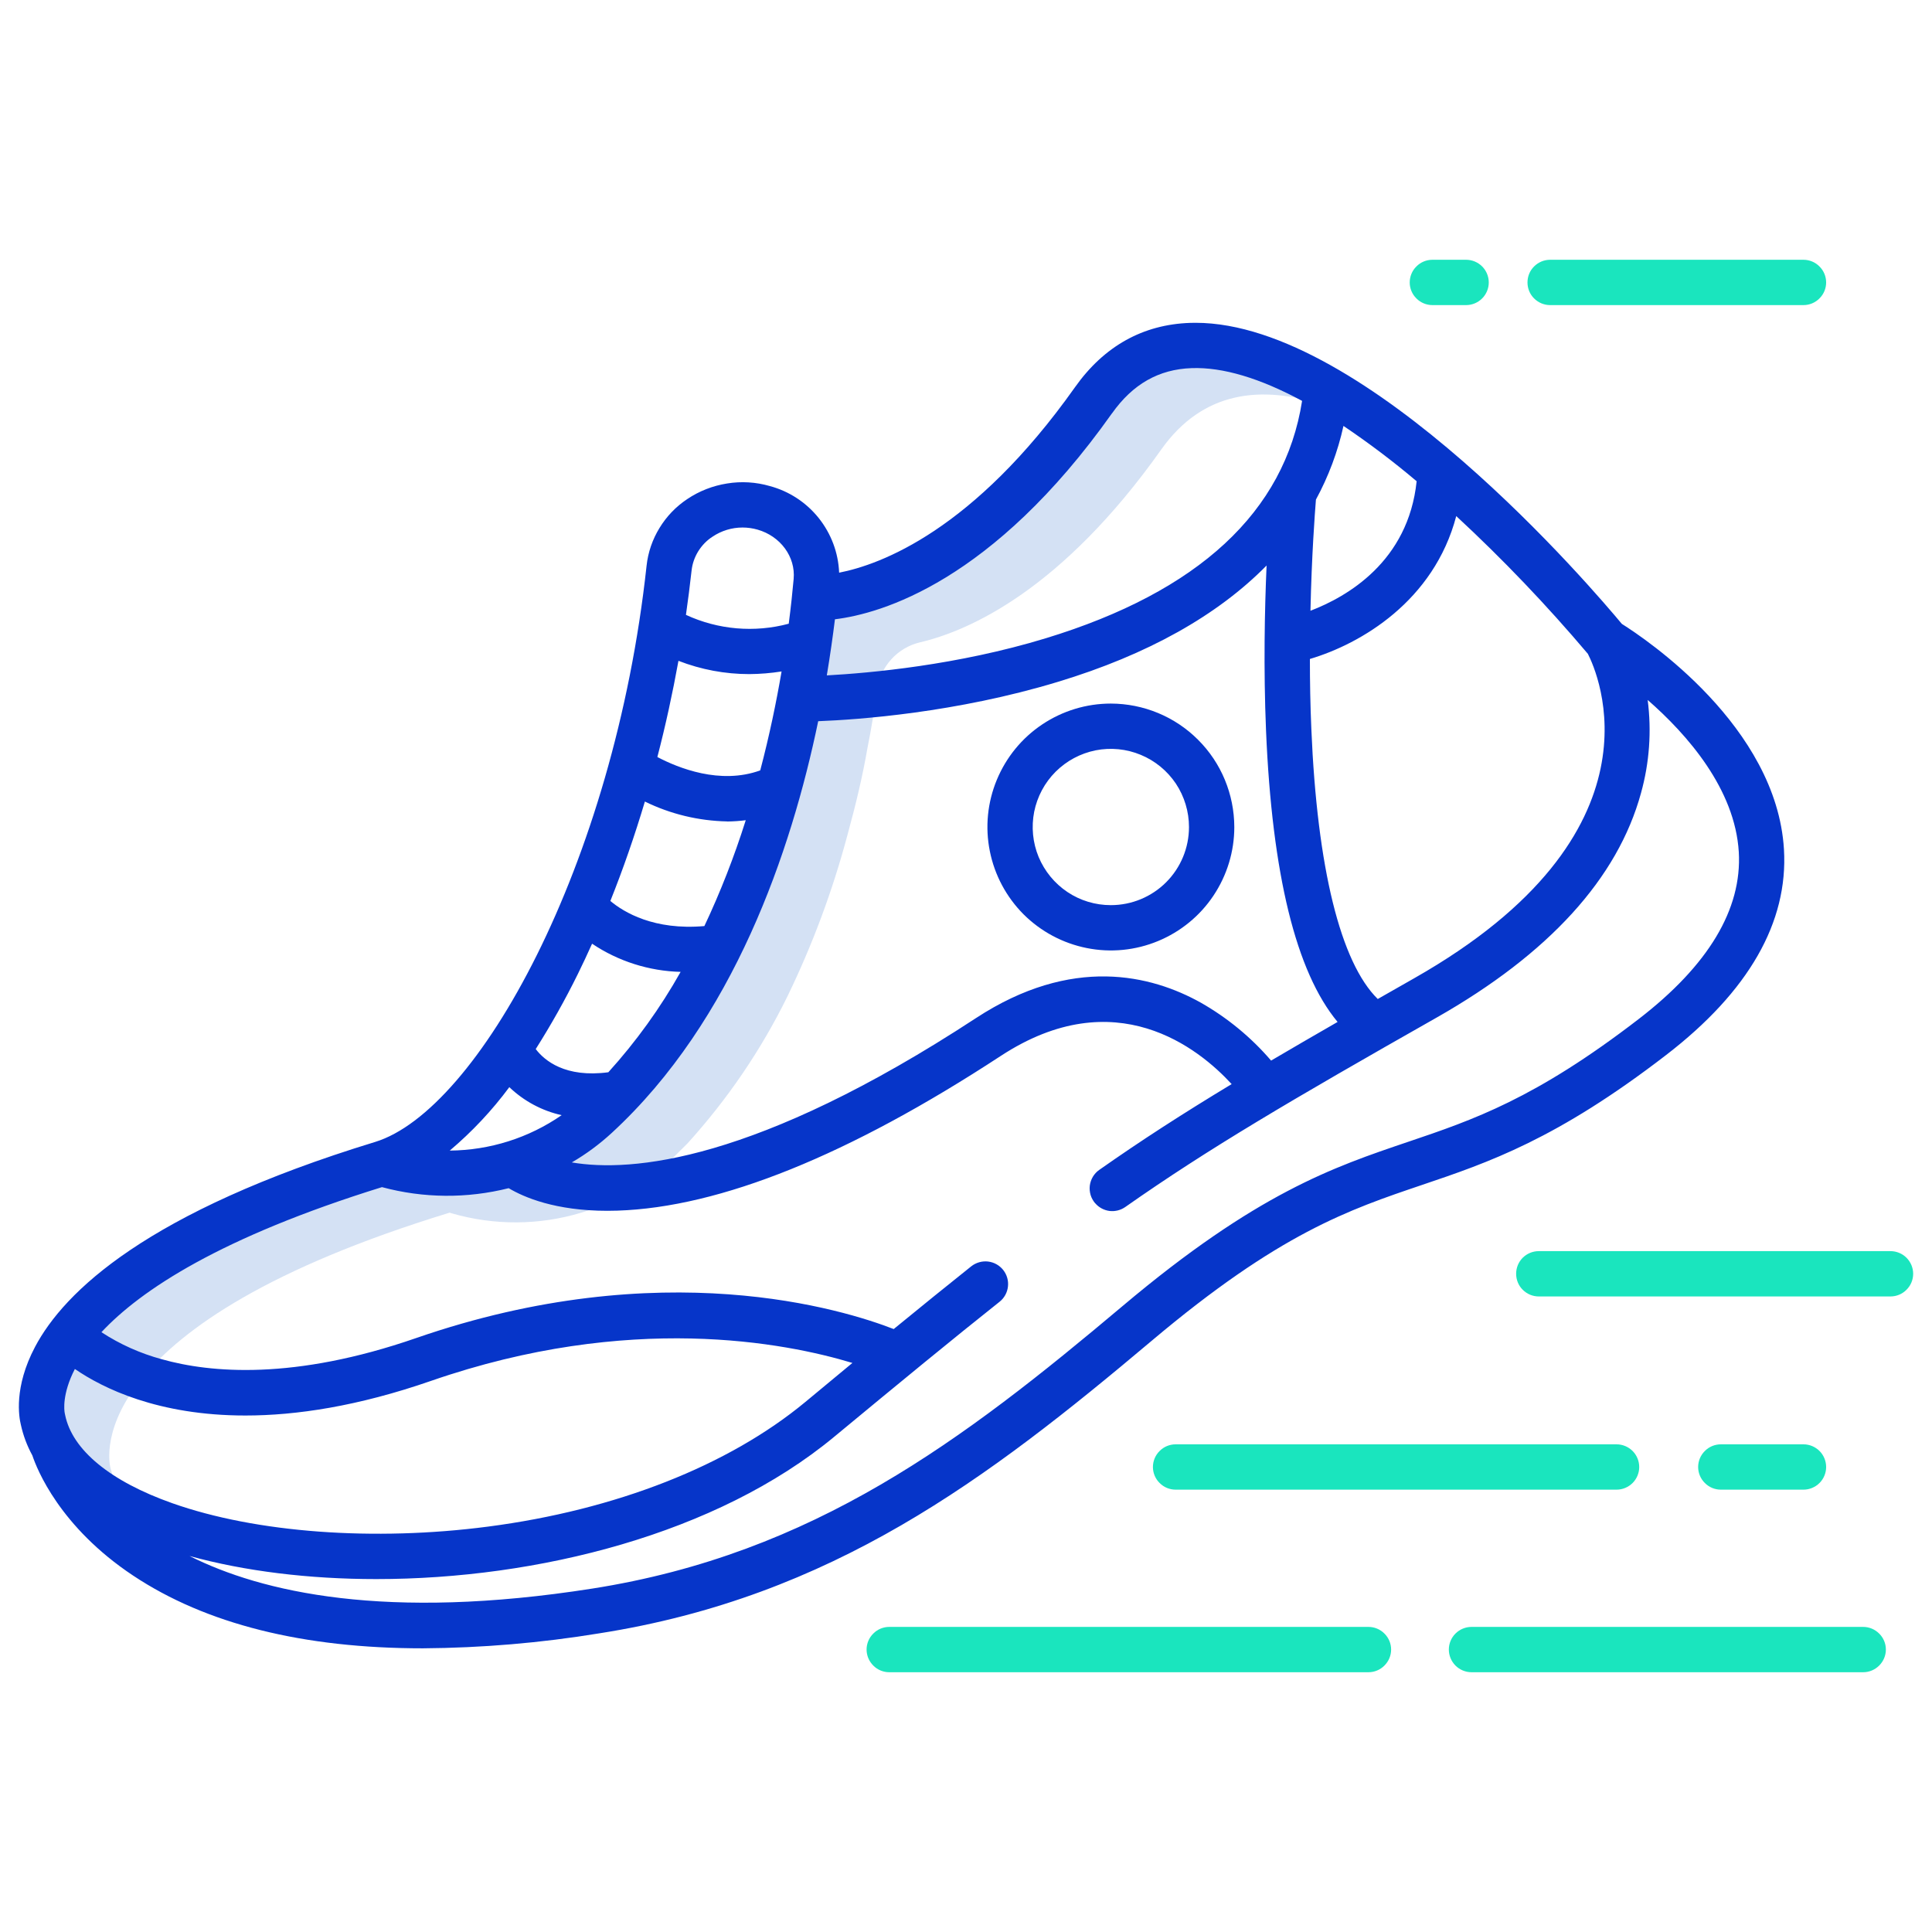
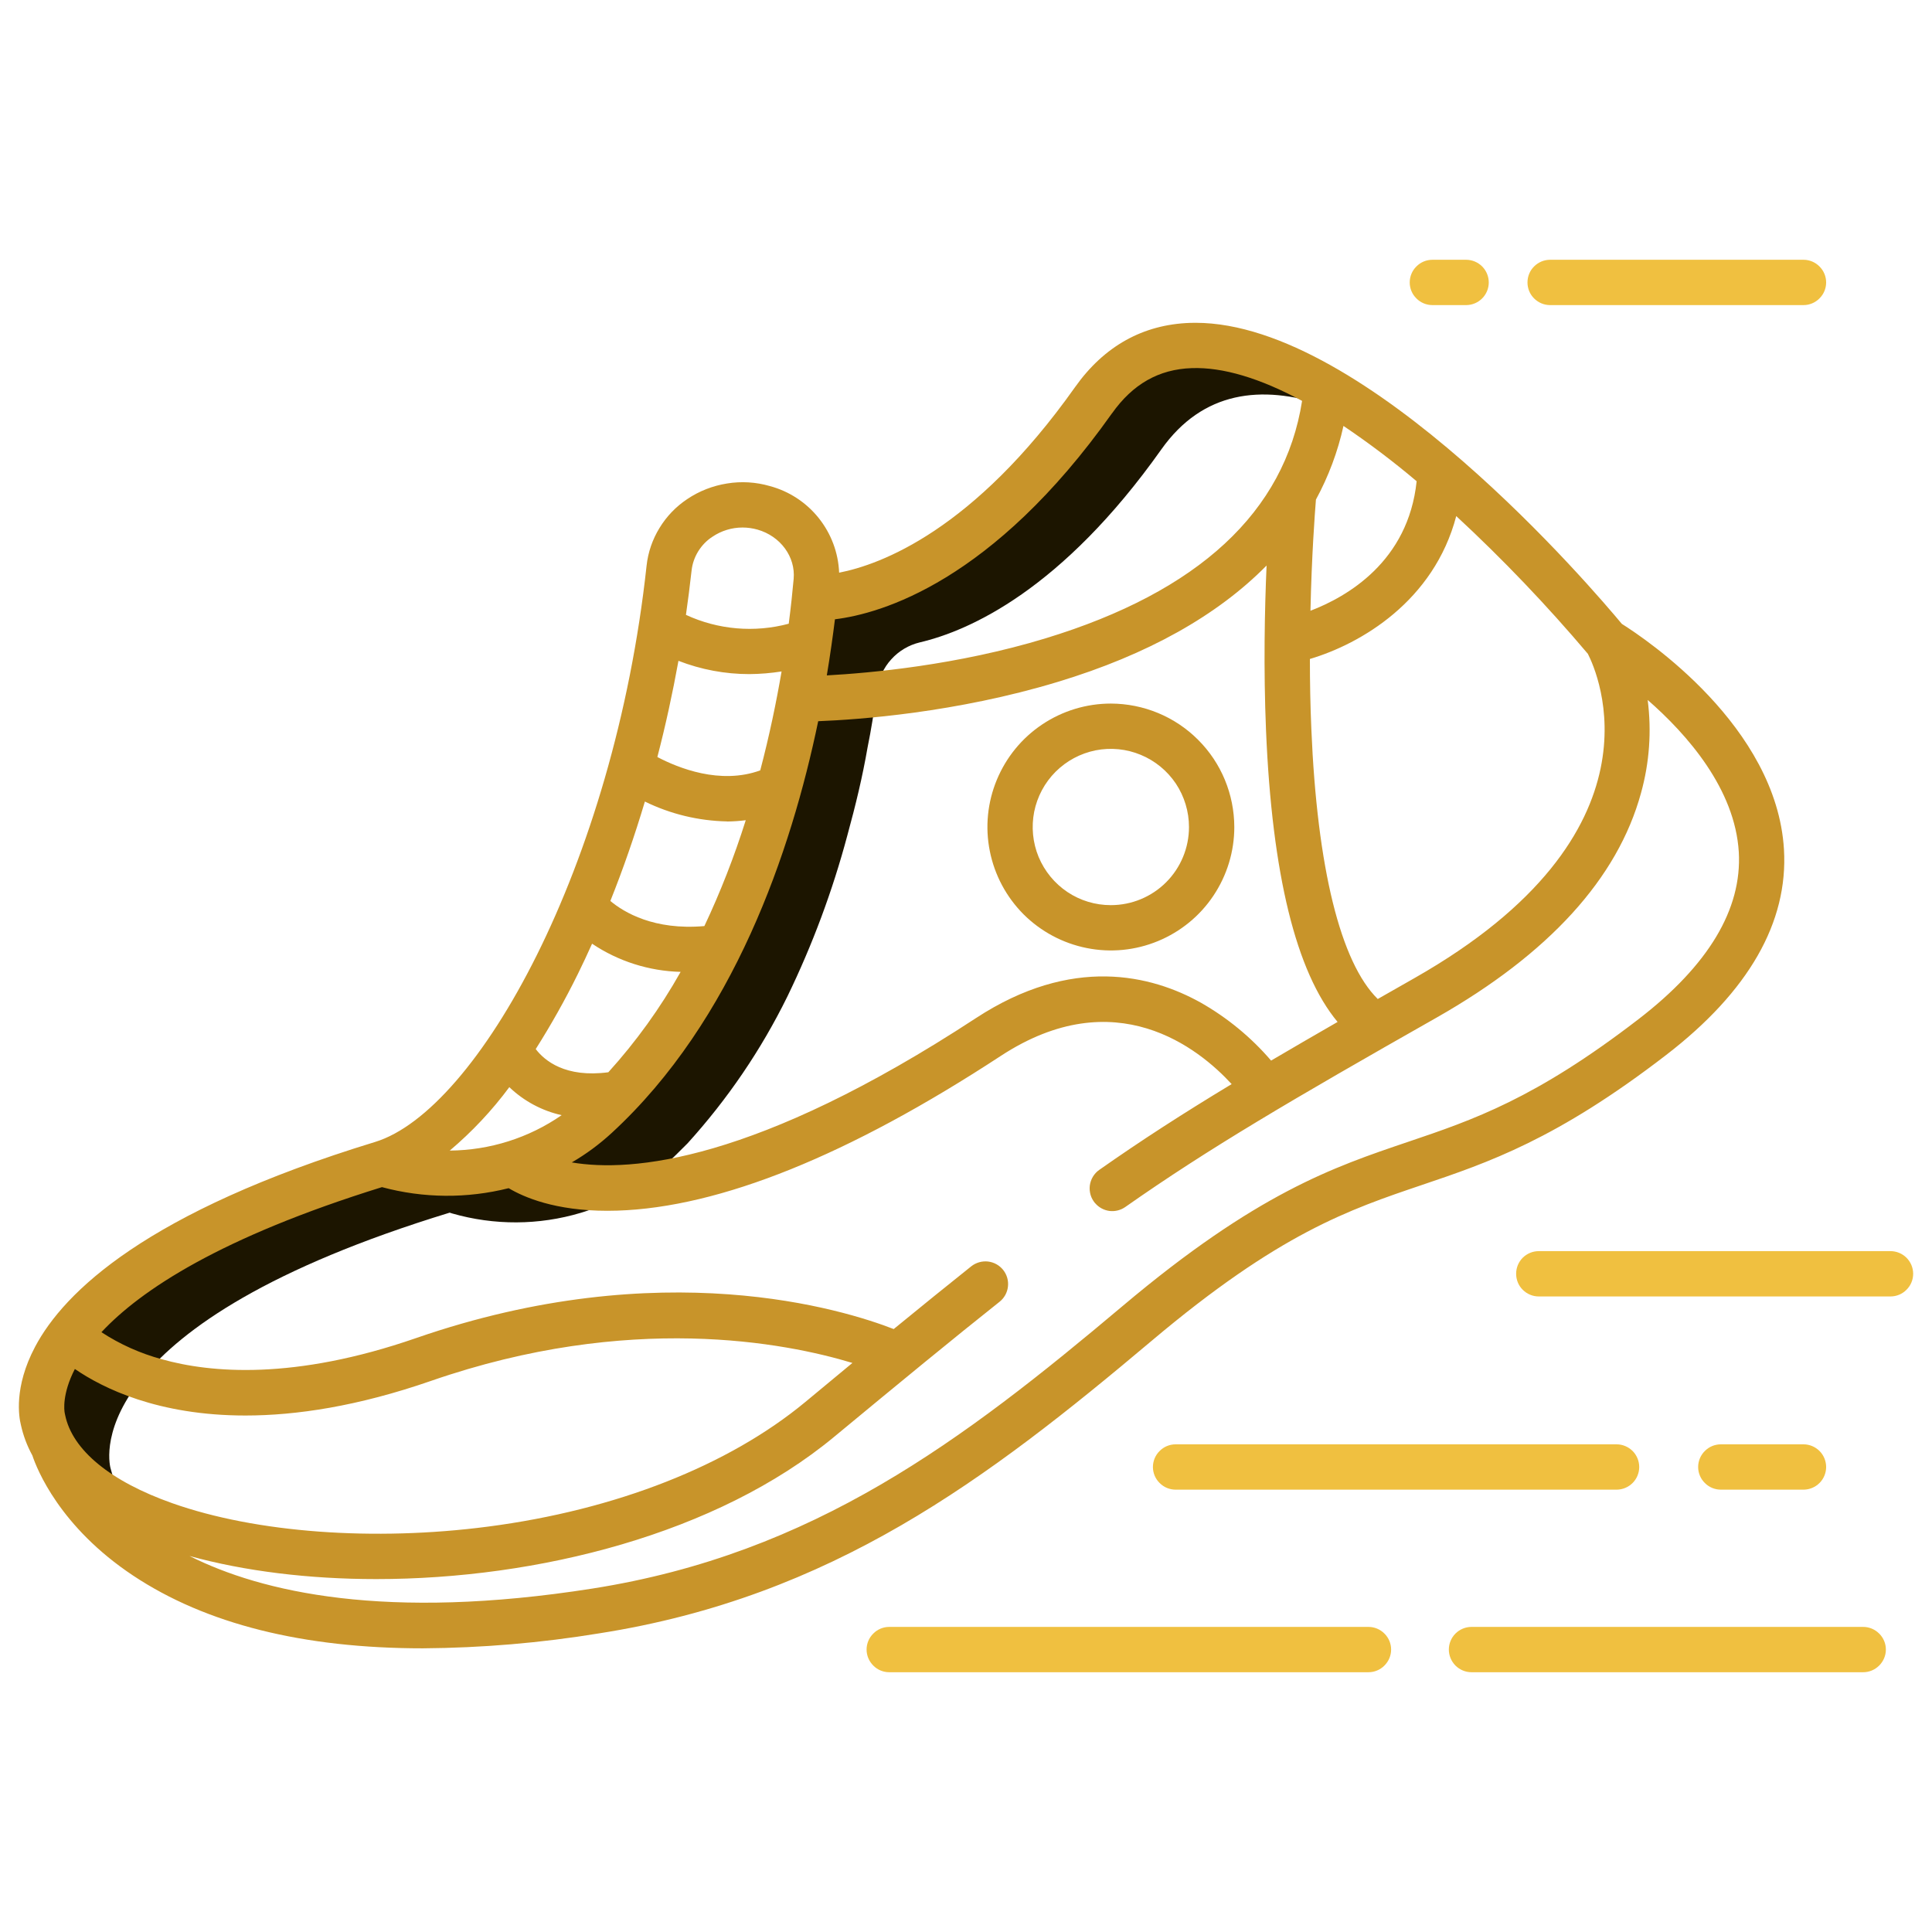
<svg xmlns="http://www.w3.org/2000/svg" width="24" height="24" viewBox="0 0 24 24" fill="none">
-   <path d="M13.584 4.973C11.756 7.553 10.119 7.425 10.119 7.425C10.103 7.589 10.081 7.77 10.053 7.965C10.022 8.184 9.984 8.422 9.937 8.672H9.934C9.869 9.047 9.787 9.389 9.683 9.769C9.499 10.457 9.25 11.127 8.939 11.768C8.612 12.432 8.194 13.046 7.697 13.594H7.697C7.605 13.688 7.509 13.78 7.41 13.872C7.113 14.143 6.758 14.342 6.373 14.456L6.371 14.454C5.85 14.61 5.296 14.613 4.774 14.463C4.763 14.46 4.753 14.457 4.742 14.454C2.371 15.179 1.319 15.974 0.86 16.587C0.4 17.201 0.53 17.633 0.53 17.633C0.56 17.75 0.603 17.863 0.656 17.971V17.971C0.844 18.287 1.179 18.555 1.626 18.767C1.579 18.709 1.537 18.646 1.5 18.581V18.58C1.446 18.472 1.404 18.359 1.374 18.242C1.374 18.242 1.244 17.811 1.704 17.197C1.726 17.168 1.75 17.137 1.775 17.107C2.268 16.507 3.329 15.754 5.586 15.064C5.596 15.067 5.607 15.071 5.617 15.074C6.14 15.224 6.694 15.222 7.215 15.066C7.462 14.992 7.698 14.883 7.915 14.743H7.917C8.036 14.665 8.149 14.578 8.253 14.482C8.353 14.391 8.448 14.297 8.541 14.203H8.541C9.038 13.655 9.456 13.041 9.782 12.377C10.093 11.736 10.342 11.067 10.526 10.378C10.63 9.998 10.713 9.656 10.778 9.281H10.778C10.822 9.068 10.858 8.832 10.888 8.624H10.889C10.891 8.606 10.894 8.587 10.897 8.569L10.898 8.563C10.917 8.424 10.977 8.294 11.072 8.19C11.166 8.086 11.289 8.013 11.426 7.98C12.039 7.836 13.189 7.33 14.427 5.582C14.941 4.857 15.67 4.776 16.452 5.035C16.463 4.967 16.473 4.899 16.48 4.829C15.387 4.193 14.285 3.982 13.584 4.973Z" fill="#D4E1F4" />
-   <path d="M19.256 3.79H22.404C22.478 3.79 22.55 3.76 22.602 3.707C22.655 3.655 22.685 3.583 22.685 3.509C22.685 3.434 22.655 3.362 22.602 3.31C22.55 3.257 22.478 3.227 22.404 3.227H19.256C19.181 3.227 19.11 3.257 19.057 3.31C19.004 3.362 18.975 3.434 18.975 3.509C18.975 3.583 19.004 3.655 19.057 3.707C19.11 3.76 19.181 3.79 19.256 3.79Z" fill="#1AE5BE" />
-   <path d="M17.794 3.79H18.213C18.287 3.79 18.359 3.76 18.412 3.707C18.464 3.655 18.494 3.583 18.494 3.509C18.494 3.434 18.464 3.362 18.412 3.31C18.359 3.257 18.287 3.227 18.213 3.227H17.794C17.719 3.227 17.647 3.257 17.595 3.31C17.542 3.362 17.512 3.434 17.512 3.509C17.512 3.583 17.542 3.655 17.595 3.707C17.647 3.76 17.719 3.79 17.794 3.79Z" fill="#1AE5BE" />
-   <path d="M17.998 20.491C17.998 20.566 18.028 20.637 18.08 20.69C18.133 20.743 18.205 20.773 18.279 20.773H23.145C23.22 20.773 23.291 20.743 23.344 20.69C23.397 20.637 23.427 20.566 23.427 20.491C23.427 20.417 23.397 20.345 23.344 20.293C23.291 20.24 23.22 20.21 23.145 20.21H18.279C18.205 20.21 18.133 20.24 18.08 20.293C18.028 20.345 17.998 20.417 17.998 20.491Z" fill="#1AE5BE" />
-   <path d="M17.281 20.491C17.281 20.417 17.251 20.345 17.198 20.293C17.146 20.24 17.074 20.21 17 20.21H11.046C10.972 20.21 10.9 20.24 10.848 20.293C10.795 20.345 10.765 20.417 10.765 20.491C10.765 20.566 10.795 20.637 10.848 20.69C10.9 20.743 10.972 20.773 11.046 20.773H17C17.074 20.773 17.146 20.743 17.198 20.69C17.251 20.637 17.281 20.566 17.281 20.491Z" fill="#1AE5BE" />
-   <path d="M22.404 18.505C22.478 18.505 22.55 18.475 22.603 18.422C22.655 18.37 22.685 18.298 22.685 18.224C22.685 18.149 22.655 18.077 22.603 18.025C22.55 17.972 22.478 17.942 22.404 17.942H21.377C21.302 17.942 21.23 17.972 21.178 18.025C21.125 18.077 21.095 18.149 21.095 18.224C21.095 18.298 21.125 18.37 21.178 18.422C21.23 18.475 21.302 18.505 21.377 18.505H22.404Z" fill="#1AE5BE" />
-   <path d="M14.604 18.505H20.082C20.156 18.505 20.228 18.475 20.281 18.422C20.333 18.37 20.363 18.298 20.363 18.224C20.363 18.149 20.333 18.077 20.281 18.025C20.228 17.972 20.156 17.942 20.082 17.942H14.604C14.529 17.942 14.457 17.972 14.405 18.025C14.352 18.077 14.322 18.149 14.322 18.224C14.322 18.298 14.352 18.37 14.405 18.422C14.457 18.475 14.529 18.505 14.604 18.505Z" fill="#1AE5BE" />
-   <path d="M23.484 15.542H19.115C19.04 15.542 18.969 15.572 18.916 15.624C18.863 15.677 18.834 15.749 18.834 15.823C18.834 15.898 18.863 15.97 18.916 16.022C18.969 16.075 19.04 16.105 19.115 16.105H23.484C23.559 16.105 23.631 16.075 23.683 16.022C23.736 15.97 23.766 15.898 23.766 15.823C23.766 15.749 23.736 15.677 23.683 15.624C23.631 15.572 23.559 15.542 23.484 15.542Z" fill="#1AE5BE" />
-   <path d="M20.147 7.75C19.804 7.338 16.977 4.01 14.852 4.01C14.829 4.01 14.807 4.01 14.784 4.011C14.197 4.031 13.715 4.3 13.354 4.81C12.095 6.588 10.941 7.013 10.424 7.114C10.414 6.866 10.325 6.629 10.17 6.435C10.015 6.241 9.802 6.102 9.563 6.038C9.39 5.988 9.209 5.977 9.032 6.006C8.855 6.034 8.685 6.1 8.537 6.2C8.397 6.293 8.28 6.415 8.193 6.558C8.105 6.701 8.05 6.861 8.032 7.028C7.627 10.762 5.93 13.797 4.659 14.186C1.823 15.053 0.797 16.048 0.436 16.73C0.169 17.234 0.236 17.605 0.259 17.698C0.288 17.831 0.336 17.96 0.402 18.08C0.458 18.248 0.741 18.967 1.656 19.574C2.56 20.174 3.765 20.476 5.253 20.476C5.987 20.471 6.719 20.409 7.444 20.29C10.339 19.836 12.264 18.376 14.305 16.657C15.892 15.319 16.754 15.028 17.667 14.719C18.489 14.441 19.338 14.153 20.698 13.105C21.723 12.316 22.215 11.456 22.161 10.551C22.069 9.023 20.441 7.935 20.147 7.75ZM19.725 8.122C19.844 8.354 20.746 10.348 17.568 12.152C17.411 12.241 17.261 12.327 17.115 12.41C16.653 11.956 16.362 10.781 16.29 9.056C16.277 8.759 16.272 8.465 16.272 8.186C16.906 7.998 17.813 7.466 18.09 6.411C18.669 6.947 19.215 7.519 19.725 8.122ZM15.79 13.175C15.543 12.887 15.248 12.644 14.918 12.456C14.302 12.112 13.318 11.866 12.124 12.647C9.386 14.44 7.84 14.565 7.103 14.44C7.282 14.336 7.448 14.213 7.6 14.073C9.116 12.676 9.829 10.573 10.164 8.959C10.659 8.94 11.877 8.854 13.142 8.47C14.255 8.133 15.124 7.645 15.734 7.025C15.71 7.571 15.695 8.304 15.727 9.074C15.802 10.861 16.1 12.075 16.616 12.695C16.319 12.866 16.046 13.024 15.79 13.175ZM7.179 12.098C7.239 11.976 7.298 11.85 7.355 11.723C7.681 11.942 8.063 12.063 8.455 12.073C8.203 12.521 7.902 12.939 7.557 13.32C7.023 13.391 6.765 13.176 6.655 13.032C6.846 12.73 7.021 12.419 7.179 12.098ZM9.444 9.57C8.946 9.751 8.424 9.54 8.166 9.404C8.268 9.012 8.355 8.612 8.428 8.209C8.709 8.318 9.007 8.374 9.308 8.374C9.442 8.373 9.576 8.362 9.709 8.341C9.645 8.716 9.559 9.133 9.444 9.57V9.57ZM9.032 10.205C9.11 10.204 9.187 10.199 9.264 10.189C9.122 10.639 8.951 11.078 8.75 11.504C8.125 11.559 7.75 11.333 7.582 11.192C7.741 10.795 7.884 10.382 8.011 9.957C8.329 10.113 8.678 10.197 9.032 10.204V10.205ZM16.347 6.206C16.503 5.919 16.619 5.61 16.689 5.291C17.004 5.503 17.308 5.733 17.598 5.978C17.494 6.976 16.734 7.413 16.279 7.587C16.294 6.897 16.334 6.369 16.347 6.206V6.206ZM13.813 5.136C14.071 4.771 14.395 4.587 14.803 4.573C15.19 4.559 15.652 4.698 16.175 4.98C15.959 6.358 14.889 7.35 12.99 7.929C11.891 8.264 10.803 8.361 10.271 8.39C10.313 8.137 10.346 7.903 10.372 7.693C10.945 7.623 12.332 7.226 13.813 5.135V5.136ZM8.591 7.089C8.6 7.003 8.629 6.921 8.674 6.848C8.719 6.776 8.779 6.713 8.851 6.667C8.961 6.593 9.091 6.553 9.224 6.553C9.287 6.553 9.35 6.562 9.41 6.579C9.695 6.66 9.884 6.917 9.859 7.192C9.845 7.351 9.825 7.538 9.798 7.748C9.373 7.862 8.92 7.823 8.521 7.638C8.547 7.455 8.571 7.272 8.591 7.088L8.591 7.089ZM6.327 13.505C6.508 13.678 6.733 13.799 6.977 13.853C6.569 14.136 6.084 14.289 5.587 14.293C5.863 14.06 6.112 13.795 6.327 13.505ZM0.809 17.577C0.808 17.569 0.806 17.561 0.804 17.553C0.798 17.524 0.769 17.318 0.93 17.006C1.278 17.245 1.963 17.584 3.048 17.584C3.678 17.584 4.443 17.47 5.354 17.154C7.824 16.298 9.76 16.68 10.589 16.931C10.403 17.085 10.208 17.246 10.004 17.416C9.049 18.207 7.65 18.757 6.063 18.964C4.647 19.149 3.181 19.041 2.142 18.674C1.371 18.402 0.897 18.012 0.809 17.577ZM20.355 12.66C19.069 13.65 18.301 13.911 17.487 14.186C16.565 14.498 15.611 14.82 13.943 16.226C11.967 17.89 10.109 19.302 7.357 19.734C4.791 20.137 3.25 19.779 2.354 19.329C3.04 19.518 3.837 19.616 4.674 19.616C6.677 19.616 8.904 19.057 10.362 17.849C11.186 17.167 11.844 16.626 12.417 16.171C12.475 16.125 12.513 16.057 12.521 15.983C12.53 15.909 12.508 15.834 12.462 15.776C12.415 15.717 12.348 15.68 12.273 15.671C12.199 15.663 12.125 15.684 12.066 15.73C11.771 15.965 11.453 16.223 11.102 16.51C10.483 16.269 8.226 15.563 5.169 16.622C3.652 17.148 2.614 17.055 2.01 16.885C1.744 16.813 1.491 16.7 1.26 16.549C1.747 16.027 2.738 15.37 4.745 14.747C5.26 14.886 5.802 14.89 6.319 14.76C6.508 14.873 6.898 15.041 7.545 15.041C7.585 15.041 7.627 15.04 7.669 15.039C8.945 14.998 10.547 14.351 12.432 13.117C13.856 12.185 14.892 13.023 15.3 13.467C14.689 13.836 14.173 14.169 13.655 14.533C13.623 14.555 13.596 14.585 13.576 14.618C13.556 14.652 13.543 14.689 13.538 14.728C13.533 14.767 13.537 14.807 13.548 14.845C13.559 14.882 13.579 14.917 13.604 14.947L13.605 14.947C13.65 15 13.714 15.034 13.783 15.043C13.852 15.051 13.922 15.034 13.98 14.993C15.013 14.268 16.039 13.666 17.846 12.641C19.24 11.849 20.095 10.911 20.385 9.852C20.49 9.475 20.518 9.082 20.468 8.695C20.958 9.123 21.553 9.799 21.6 10.585C21.641 11.294 21.223 11.992 20.355 12.66V12.66Z" fill="#0635C9" />
-   <path d="M13.799 8.74C13.496 8.74 13.2 8.83 12.947 8.999C12.695 9.167 12.499 9.407 12.383 9.687C12.267 9.967 12.236 10.275 12.296 10.573C12.355 10.87 12.501 11.143 12.715 11.358C12.93 11.572 13.203 11.718 13.5 11.777C13.798 11.837 14.106 11.806 14.386 11.69C14.666 11.574 14.906 11.378 15.074 11.126C15.243 10.873 15.333 10.577 15.333 10.274C15.332 9.867 15.171 9.477 14.883 9.19C14.596 8.902 14.206 8.741 13.799 8.74ZM13.799 11.244C13.607 11.244 13.42 11.188 13.26 11.081C13.1 10.974 12.976 10.822 12.902 10.645C12.829 10.468 12.81 10.273 12.847 10.084C12.885 9.896 12.977 9.723 13.113 9.587C13.249 9.451 13.422 9.359 13.61 9.321C13.798 9.284 13.994 9.303 14.171 9.377C14.348 9.45 14.5 9.575 14.607 9.734C14.713 9.894 14.77 10.082 14.77 10.274C14.77 10.531 14.668 10.778 14.486 10.96C14.304 11.142 14.057 11.244 13.799 11.244Z" fill="#0635C9" />
+   <path d="M13.584 4.973C11.756 7.553 10.119 7.425 10.119 7.425C10.103 7.589 10.081 7.77 10.053 7.965C10.022 8.184 9.984 8.422 9.937 8.672H9.934C9.869 9.047 9.787 9.389 9.683 9.769C9.499 10.457 9.25 11.127 8.939 11.768C8.612 12.432 8.194 13.046 7.697 13.594H7.697C7.605 13.688 7.509 13.78 7.41 13.872C7.113 14.143 6.758 14.342 6.373 14.456L6.371 14.454C5.85 14.61 5.296 14.613 4.774 14.463C4.763 14.46 4.753 14.457 4.742 14.454C2.371 15.179 1.319 15.974 0.86 16.587C0.4 17.201 0.53 17.633 0.53 17.633C0.56 17.75 0.603 17.863 0.656 17.971V17.971C0.844 18.287 1.179 18.555 1.626 18.767C1.579 18.709 1.537 18.646 1.5 18.581V18.58C1.446 18.472 1.404 18.359 1.374 18.242C1.374 18.242 1.244 17.811 1.704 17.197C1.726 17.168 1.75 17.137 1.775 17.107C2.268 16.507 3.329 15.754 5.586 15.064C5.596 15.067 5.607 15.071 5.617 15.074C6.14 15.224 6.694 15.222 7.215 15.066C7.462 14.992 7.698 14.883 7.915 14.743H7.917C8.036 14.665 8.149 14.578 8.253 14.482C8.353 14.391 8.448 14.297 8.541 14.203H8.541C9.038 13.655 9.456 13.041 9.782 12.377C10.093 11.736 10.342 11.067 10.526 10.378C10.63 9.998 10.713 9.656 10.778 9.281H10.778C10.822 9.068 10.858 8.832 10.888 8.624H10.889C10.891 8.606 10.894 8.587 10.897 8.569L10.898 8.563C10.917 8.424 10.977 8.294 11.072 8.19C11.166 8.086 11.289 8.013 11.426 7.98C12.039 7.836 13.189 7.33 14.427 5.582C14.941 4.857 15.67 4.776 16.452 5.035C16.463 4.967 16.473 4.899 16.48 4.829C15.387 4.193 14.285 3.982 13.584 4.973Z" fill="#1c1500" />
+   <path d="M19.256 3.79H22.404C22.478 3.79 22.55 3.76 22.602 3.707C22.655 3.655 22.685 3.583 22.685 3.509C22.685 3.434 22.655 3.362 22.602 3.31C22.55 3.257 22.478 3.227 22.404 3.227H19.256C19.181 3.227 19.11 3.257 19.057 3.31C19.004 3.362 18.975 3.434 18.975 3.509C18.975 3.583 19.004 3.655 19.057 3.707C19.11 3.76 19.181 3.79 19.256 3.79Z" fill="#f0c040" />
+   <path d="M17.794 3.79H18.213C18.287 3.79 18.359 3.76 18.412 3.707C18.464 3.655 18.494 3.583 18.494 3.509C18.494 3.434 18.464 3.362 18.412 3.31C18.359 3.257 18.287 3.227 18.213 3.227H17.794C17.719 3.227 17.647 3.257 17.595 3.31C17.542 3.362 17.512 3.434 17.512 3.509C17.512 3.583 17.542 3.655 17.595 3.707C17.647 3.76 17.719 3.79 17.794 3.79Z" fill="#f0c040" />
+   <path d="M17.998 20.491C17.998 20.566 18.028 20.637 18.08 20.69C18.133 20.743 18.205 20.773 18.279 20.773H23.145C23.22 20.773 23.291 20.743 23.344 20.69C23.397 20.637 23.427 20.566 23.427 20.491C23.427 20.417 23.397 20.345 23.344 20.293C23.291 20.24 23.22 20.21 23.145 20.21H18.279C18.205 20.21 18.133 20.24 18.08 20.293C18.028 20.345 17.998 20.417 17.998 20.491Z" fill="#f0c040" />
+   <path d="M17.281 20.491C17.281 20.417 17.251 20.345 17.198 20.293C17.146 20.24 17.074 20.21 17 20.21H11.046C10.972 20.21 10.9 20.24 10.848 20.293C10.795 20.345 10.765 20.417 10.765 20.491C10.765 20.566 10.795 20.637 10.848 20.69C10.9 20.743 10.972 20.773 11.046 20.773H17C17.074 20.773 17.146 20.743 17.198 20.69C17.251 20.637 17.281 20.566 17.281 20.491Z" fill="#f0c040" />
+   <path d="M22.404 18.505C22.478 18.505 22.55 18.475 22.603 18.422C22.655 18.37 22.685 18.298 22.685 18.224C22.685 18.149 22.655 18.077 22.603 18.025C22.55 17.972 22.478 17.942 22.404 17.942H21.377C21.302 17.942 21.23 17.972 21.178 18.025C21.125 18.077 21.095 18.149 21.095 18.224C21.095 18.298 21.125 18.37 21.178 18.422C21.23 18.475 21.302 18.505 21.377 18.505H22.404Z" fill="#f0c040" />
+   <path d="M14.604 18.505H20.082C20.156 18.505 20.228 18.475 20.281 18.422C20.333 18.37 20.363 18.298 20.363 18.224C20.363 18.149 20.333 18.077 20.281 18.025C20.228 17.972 20.156 17.942 20.082 17.942H14.604C14.529 17.942 14.457 17.972 14.405 18.025C14.352 18.077 14.322 18.149 14.322 18.224C14.322 18.298 14.352 18.37 14.405 18.422C14.457 18.475 14.529 18.505 14.604 18.505Z" fill="#f0c040" />
+   <path d="M23.484 15.542H19.115C19.04 15.542 18.969 15.572 18.916 15.624C18.863 15.677 18.834 15.749 18.834 15.823C18.834 15.898 18.863 15.97 18.916 16.022C18.969 16.075 19.04 16.105 19.115 16.105H23.484C23.559 16.105 23.631 16.075 23.683 16.022C23.736 15.97 23.766 15.898 23.766 15.823C23.766 15.749 23.736 15.677 23.683 15.624C23.631 15.572 23.559 15.542 23.484 15.542Z" fill="#f0c040" />
+   <path d="M20.147 7.75C19.804 7.338 16.977 4.01 14.852 4.01C14.829 4.01 14.807 4.01 14.784 4.011C14.197 4.031 13.715 4.3 13.354 4.81C12.095 6.588 10.941 7.013 10.424 7.114C10.414 6.866 10.325 6.629 10.17 6.435C10.015 6.241 9.802 6.102 9.563 6.038C9.39 5.988 9.209 5.977 9.032 6.006C8.855 6.034 8.685 6.1 8.537 6.2C8.397 6.293 8.28 6.415 8.193 6.558C8.105 6.701 8.05 6.861 8.032 7.028C7.627 10.762 5.93 13.797 4.659 14.186C1.823 15.053 0.797 16.048 0.436 16.73C0.169 17.234 0.236 17.605 0.259 17.698C0.288 17.831 0.336 17.96 0.402 18.08C0.458 18.248 0.741 18.967 1.656 19.574C2.56 20.174 3.765 20.476 5.253 20.476C5.987 20.471 6.719 20.409 7.444 20.29C10.339 19.836 12.264 18.376 14.305 16.657C15.892 15.319 16.754 15.028 17.667 14.719C18.489 14.441 19.338 14.153 20.698 13.105C21.723 12.316 22.215 11.456 22.161 10.551C22.069 9.023 20.441 7.935 20.147 7.75ZM19.725 8.122C19.844 8.354 20.746 10.348 17.568 12.152C17.411 12.241 17.261 12.327 17.115 12.41C16.653 11.956 16.362 10.781 16.29 9.056C16.277 8.759 16.272 8.465 16.272 8.186C16.906 7.998 17.813 7.466 18.09 6.411C18.669 6.947 19.215 7.519 19.725 8.122ZM15.79 13.175C15.543 12.887 15.248 12.644 14.918 12.456C14.302 12.112 13.318 11.866 12.124 12.647C9.386 14.44 7.84 14.565 7.103 14.44C7.282 14.336 7.448 14.213 7.6 14.073C9.116 12.676 9.829 10.573 10.164 8.959C10.659 8.94 11.877 8.854 13.142 8.47C14.255 8.133 15.124 7.645 15.734 7.025C15.71 7.571 15.695 8.304 15.727 9.074C15.802 10.861 16.1 12.075 16.616 12.695C16.319 12.866 16.046 13.024 15.79 13.175ZM7.179 12.098C7.239 11.976 7.298 11.85 7.355 11.723C7.681 11.942 8.063 12.063 8.455 12.073C8.203 12.521 7.902 12.939 7.557 13.32C7.023 13.391 6.765 13.176 6.655 13.032C6.846 12.73 7.021 12.419 7.179 12.098ZM9.444 9.57C8.946 9.751 8.424 9.54 8.166 9.404C8.268 9.012 8.355 8.612 8.428 8.209C8.709 8.318 9.007 8.374 9.308 8.374C9.442 8.373 9.576 8.362 9.709 8.341C9.645 8.716 9.559 9.133 9.444 9.57V9.57ZM9.032 10.205C9.11 10.204 9.187 10.199 9.264 10.189C9.122 10.639 8.951 11.078 8.75 11.504C8.125 11.559 7.75 11.333 7.582 11.192C7.741 10.795 7.884 10.382 8.011 9.957C8.329 10.113 8.678 10.197 9.032 10.204V10.205ZM16.347 6.206C16.503 5.919 16.619 5.61 16.689 5.291C17.004 5.503 17.308 5.733 17.598 5.978C17.494 6.976 16.734 7.413 16.279 7.587C16.294 6.897 16.334 6.369 16.347 6.206V6.206ZM13.813 5.136C14.071 4.771 14.395 4.587 14.803 4.573C15.19 4.559 15.652 4.698 16.175 4.98C15.959 6.358 14.889 7.35 12.99 7.929C11.891 8.264 10.803 8.361 10.271 8.39C10.313 8.137 10.346 7.903 10.372 7.693C10.945 7.623 12.332 7.226 13.813 5.135V5.136ZM8.591 7.089C8.6 7.003 8.629 6.921 8.674 6.848C8.719 6.776 8.779 6.713 8.851 6.667C8.961 6.593 9.091 6.553 9.224 6.553C9.287 6.553 9.35 6.562 9.41 6.579C9.695 6.66 9.884 6.917 9.859 7.192C9.845 7.351 9.825 7.538 9.798 7.748C9.373 7.862 8.92 7.823 8.521 7.638C8.547 7.455 8.571 7.272 8.591 7.088L8.591 7.089ZM6.327 13.505C6.508 13.678 6.733 13.799 6.977 13.853C6.569 14.136 6.084 14.289 5.587 14.293C5.863 14.06 6.112 13.795 6.327 13.505ZM0.809 17.577C0.808 17.569 0.806 17.561 0.804 17.553C0.798 17.524 0.769 17.318 0.93 17.006C1.278 17.245 1.963 17.584 3.048 17.584C3.678 17.584 4.443 17.47 5.354 17.154C7.824 16.298 9.76 16.68 10.589 16.931C10.403 17.085 10.208 17.246 10.004 17.416C9.049 18.207 7.65 18.757 6.063 18.964C4.647 19.149 3.181 19.041 2.142 18.674C1.371 18.402 0.897 18.012 0.809 17.577ZM20.355 12.66C19.069 13.65 18.301 13.911 17.487 14.186C16.565 14.498 15.611 14.82 13.943 16.226C11.967 17.89 10.109 19.302 7.357 19.734C4.791 20.137 3.25 19.779 2.354 19.329C3.04 19.518 3.837 19.616 4.674 19.616C6.677 19.616 8.904 19.057 10.362 17.849C11.186 17.167 11.844 16.626 12.417 16.171C12.475 16.125 12.513 16.057 12.521 15.983C12.53 15.909 12.508 15.834 12.462 15.776C12.415 15.717 12.348 15.68 12.273 15.671C12.199 15.663 12.125 15.684 12.066 15.73C11.771 15.965 11.453 16.223 11.102 16.51C10.483 16.269 8.226 15.563 5.169 16.622C3.652 17.148 2.614 17.055 2.01 16.885C1.744 16.813 1.491 16.7 1.26 16.549C1.747 16.027 2.738 15.37 4.745 14.747C5.26 14.886 5.802 14.89 6.319 14.76C6.508 14.873 6.898 15.041 7.545 15.041C7.585 15.041 7.627 15.04 7.669 15.039C8.945 14.998 10.547 14.351 12.432 13.117C13.856 12.185 14.892 13.023 15.3 13.467C14.689 13.836 14.173 14.169 13.655 14.533C13.623 14.555 13.596 14.585 13.576 14.618C13.556 14.652 13.543 14.689 13.538 14.728C13.533 14.767 13.537 14.807 13.548 14.845C13.559 14.882 13.579 14.917 13.604 14.947L13.605 14.947C13.65 15 13.714 15.034 13.783 15.043C13.852 15.051 13.922 15.034 13.98 14.993C15.013 14.268 16.039 13.666 17.846 12.641C19.24 11.849 20.095 10.911 20.385 9.852C20.49 9.475 20.518 9.082 20.468 8.695C20.958 9.123 21.553 9.799 21.6 10.585C21.641 11.294 21.223 11.992 20.355 12.66V12.66Z" fill="#c8942a" />
+   <path d="M13.799 8.74C13.496 8.74 13.2 8.83 12.947 8.999C12.695 9.167 12.499 9.407 12.383 9.687C12.267 9.967 12.236 10.275 12.296 10.573C12.355 10.87 12.501 11.143 12.715 11.358C12.93 11.572 13.203 11.718 13.5 11.777C13.798 11.837 14.106 11.806 14.386 11.69C14.666 11.574 14.906 11.378 15.074 11.126C15.243 10.873 15.333 10.577 15.333 10.274C15.332 9.867 15.171 9.477 14.883 9.19C14.596 8.902 14.206 8.741 13.799 8.74ZM13.799 11.244C13.607 11.244 13.42 11.188 13.26 11.081C13.1 10.974 12.976 10.822 12.902 10.645C12.829 10.468 12.81 10.273 12.847 10.084C12.885 9.896 12.977 9.723 13.113 9.587C13.249 9.451 13.422 9.359 13.61 9.321C13.798 9.284 13.994 9.303 14.171 9.377C14.348 9.45 14.5 9.575 14.607 9.734C14.713 9.894 14.77 10.082 14.77 10.274C14.77 10.531 14.668 10.778 14.486 10.96C14.304 11.142 14.057 11.244 13.799 11.244Z" fill="#c8942a" />
</svg>
